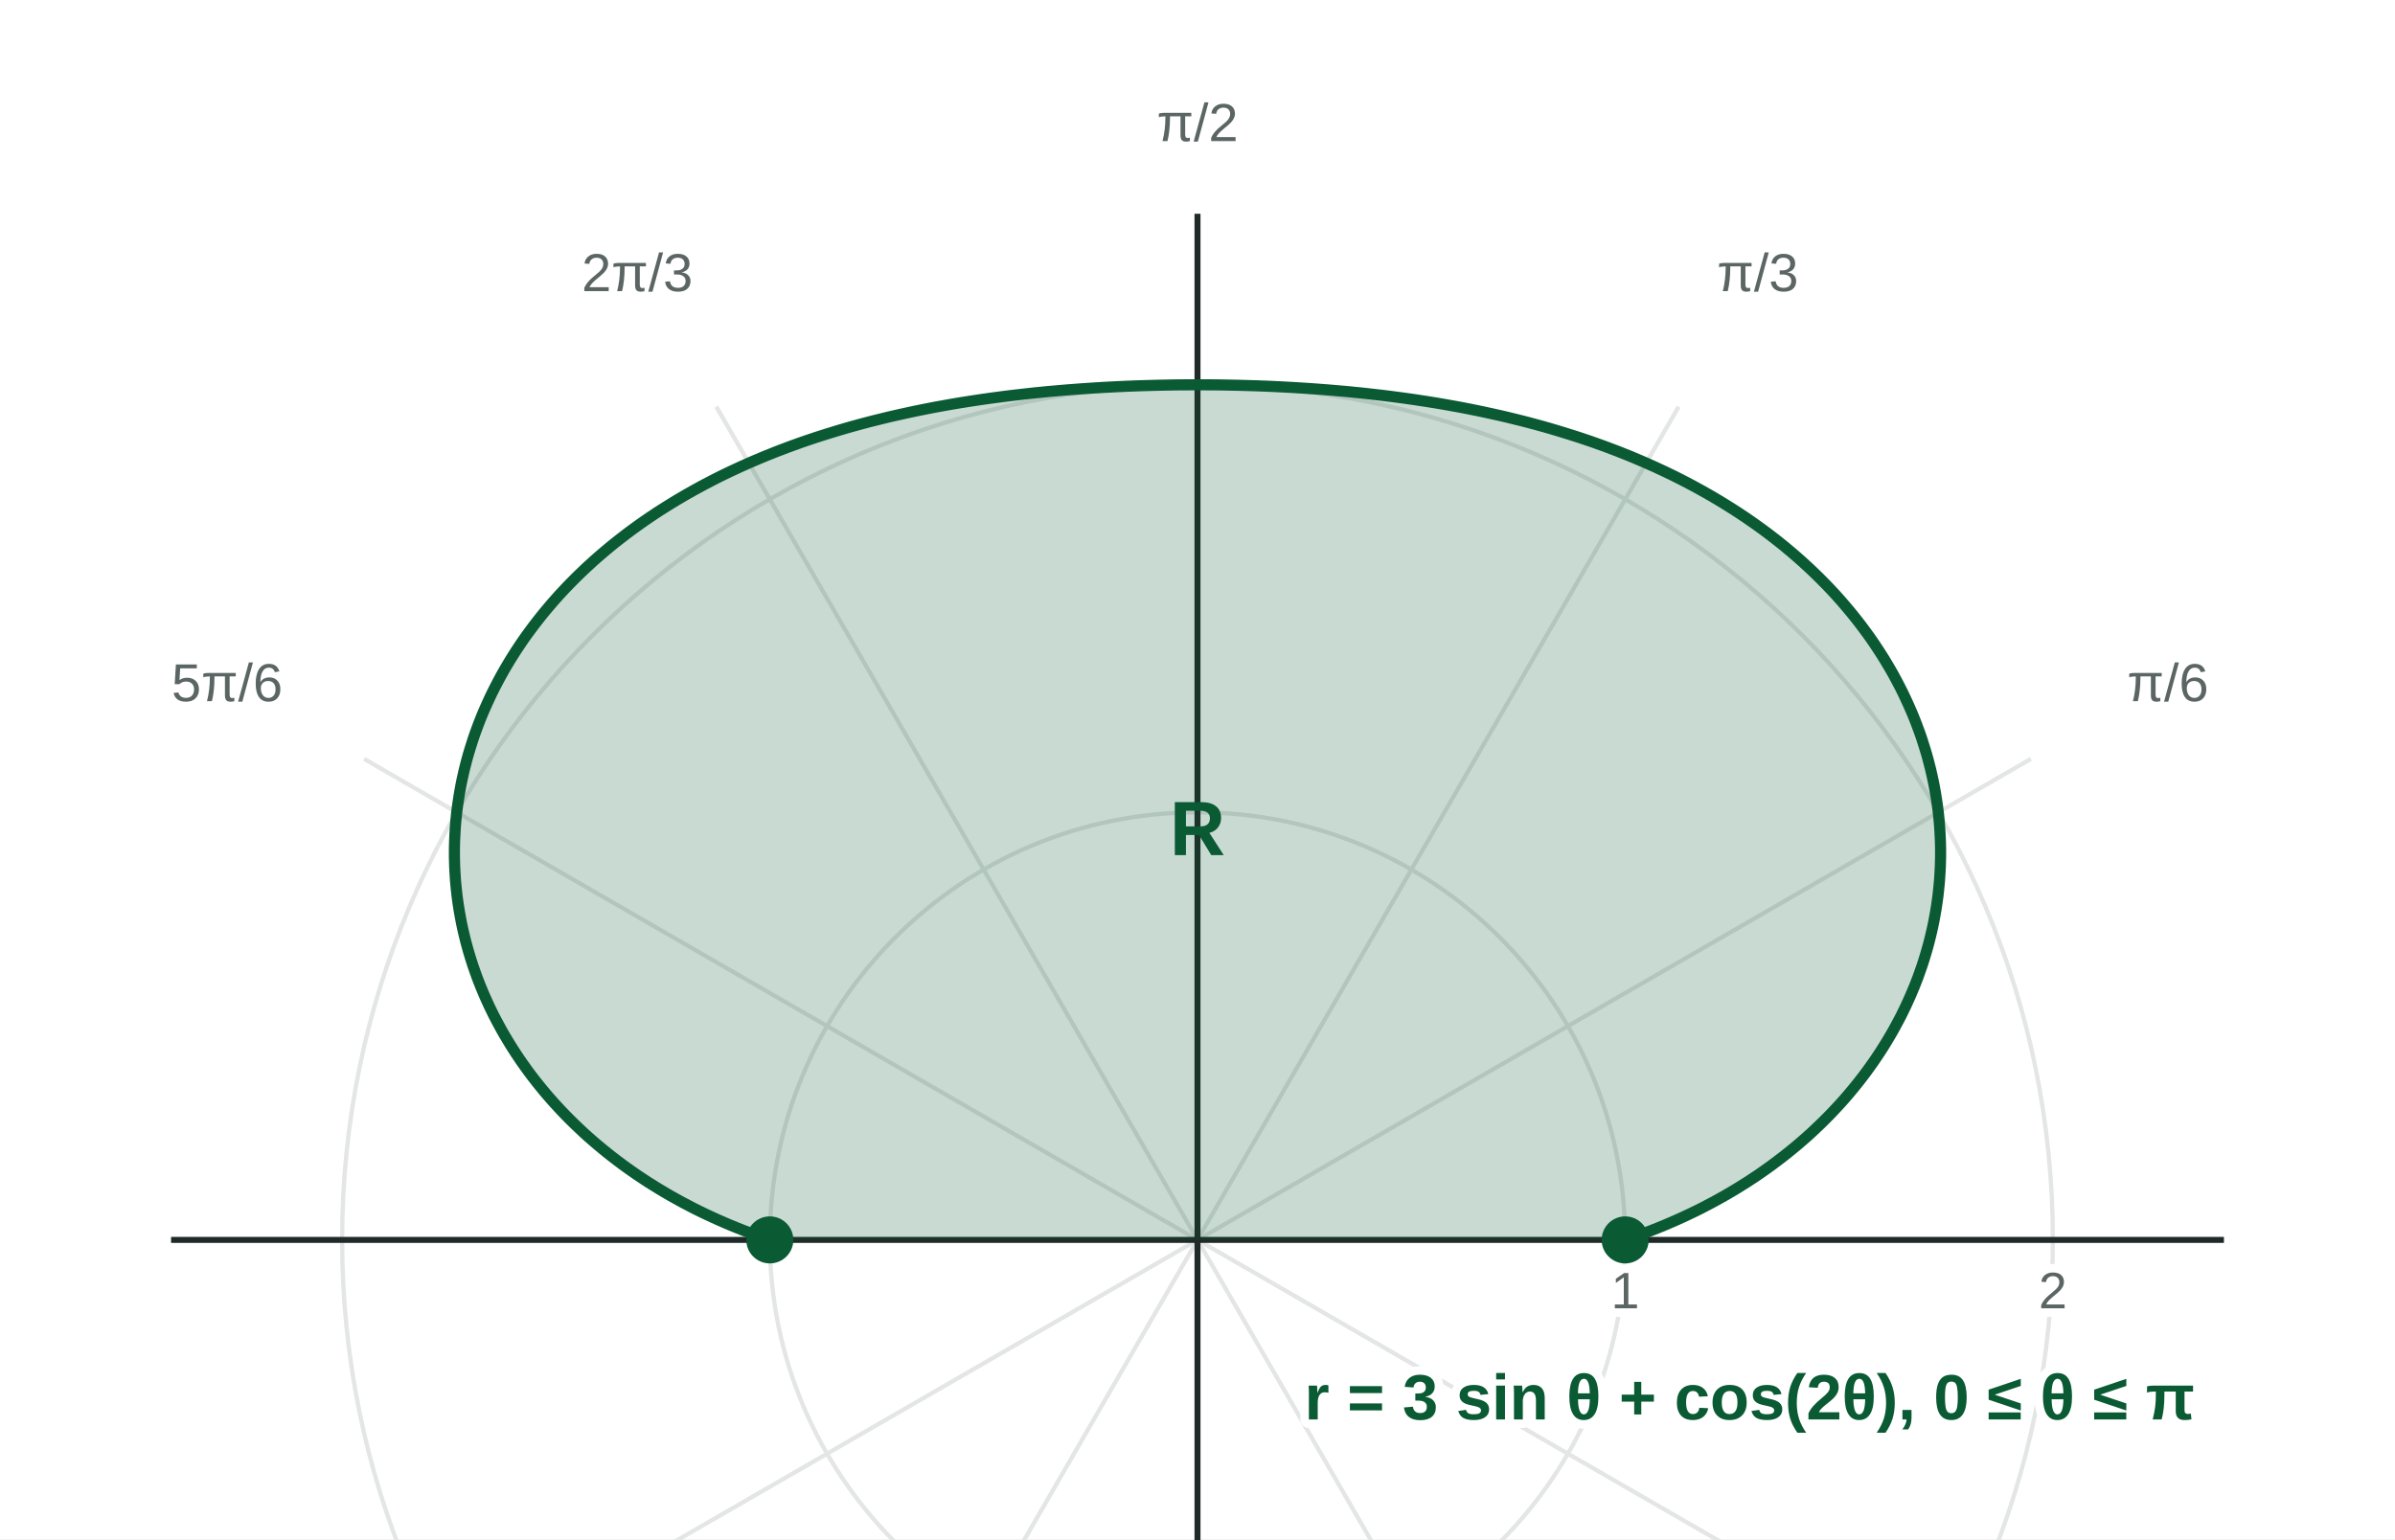
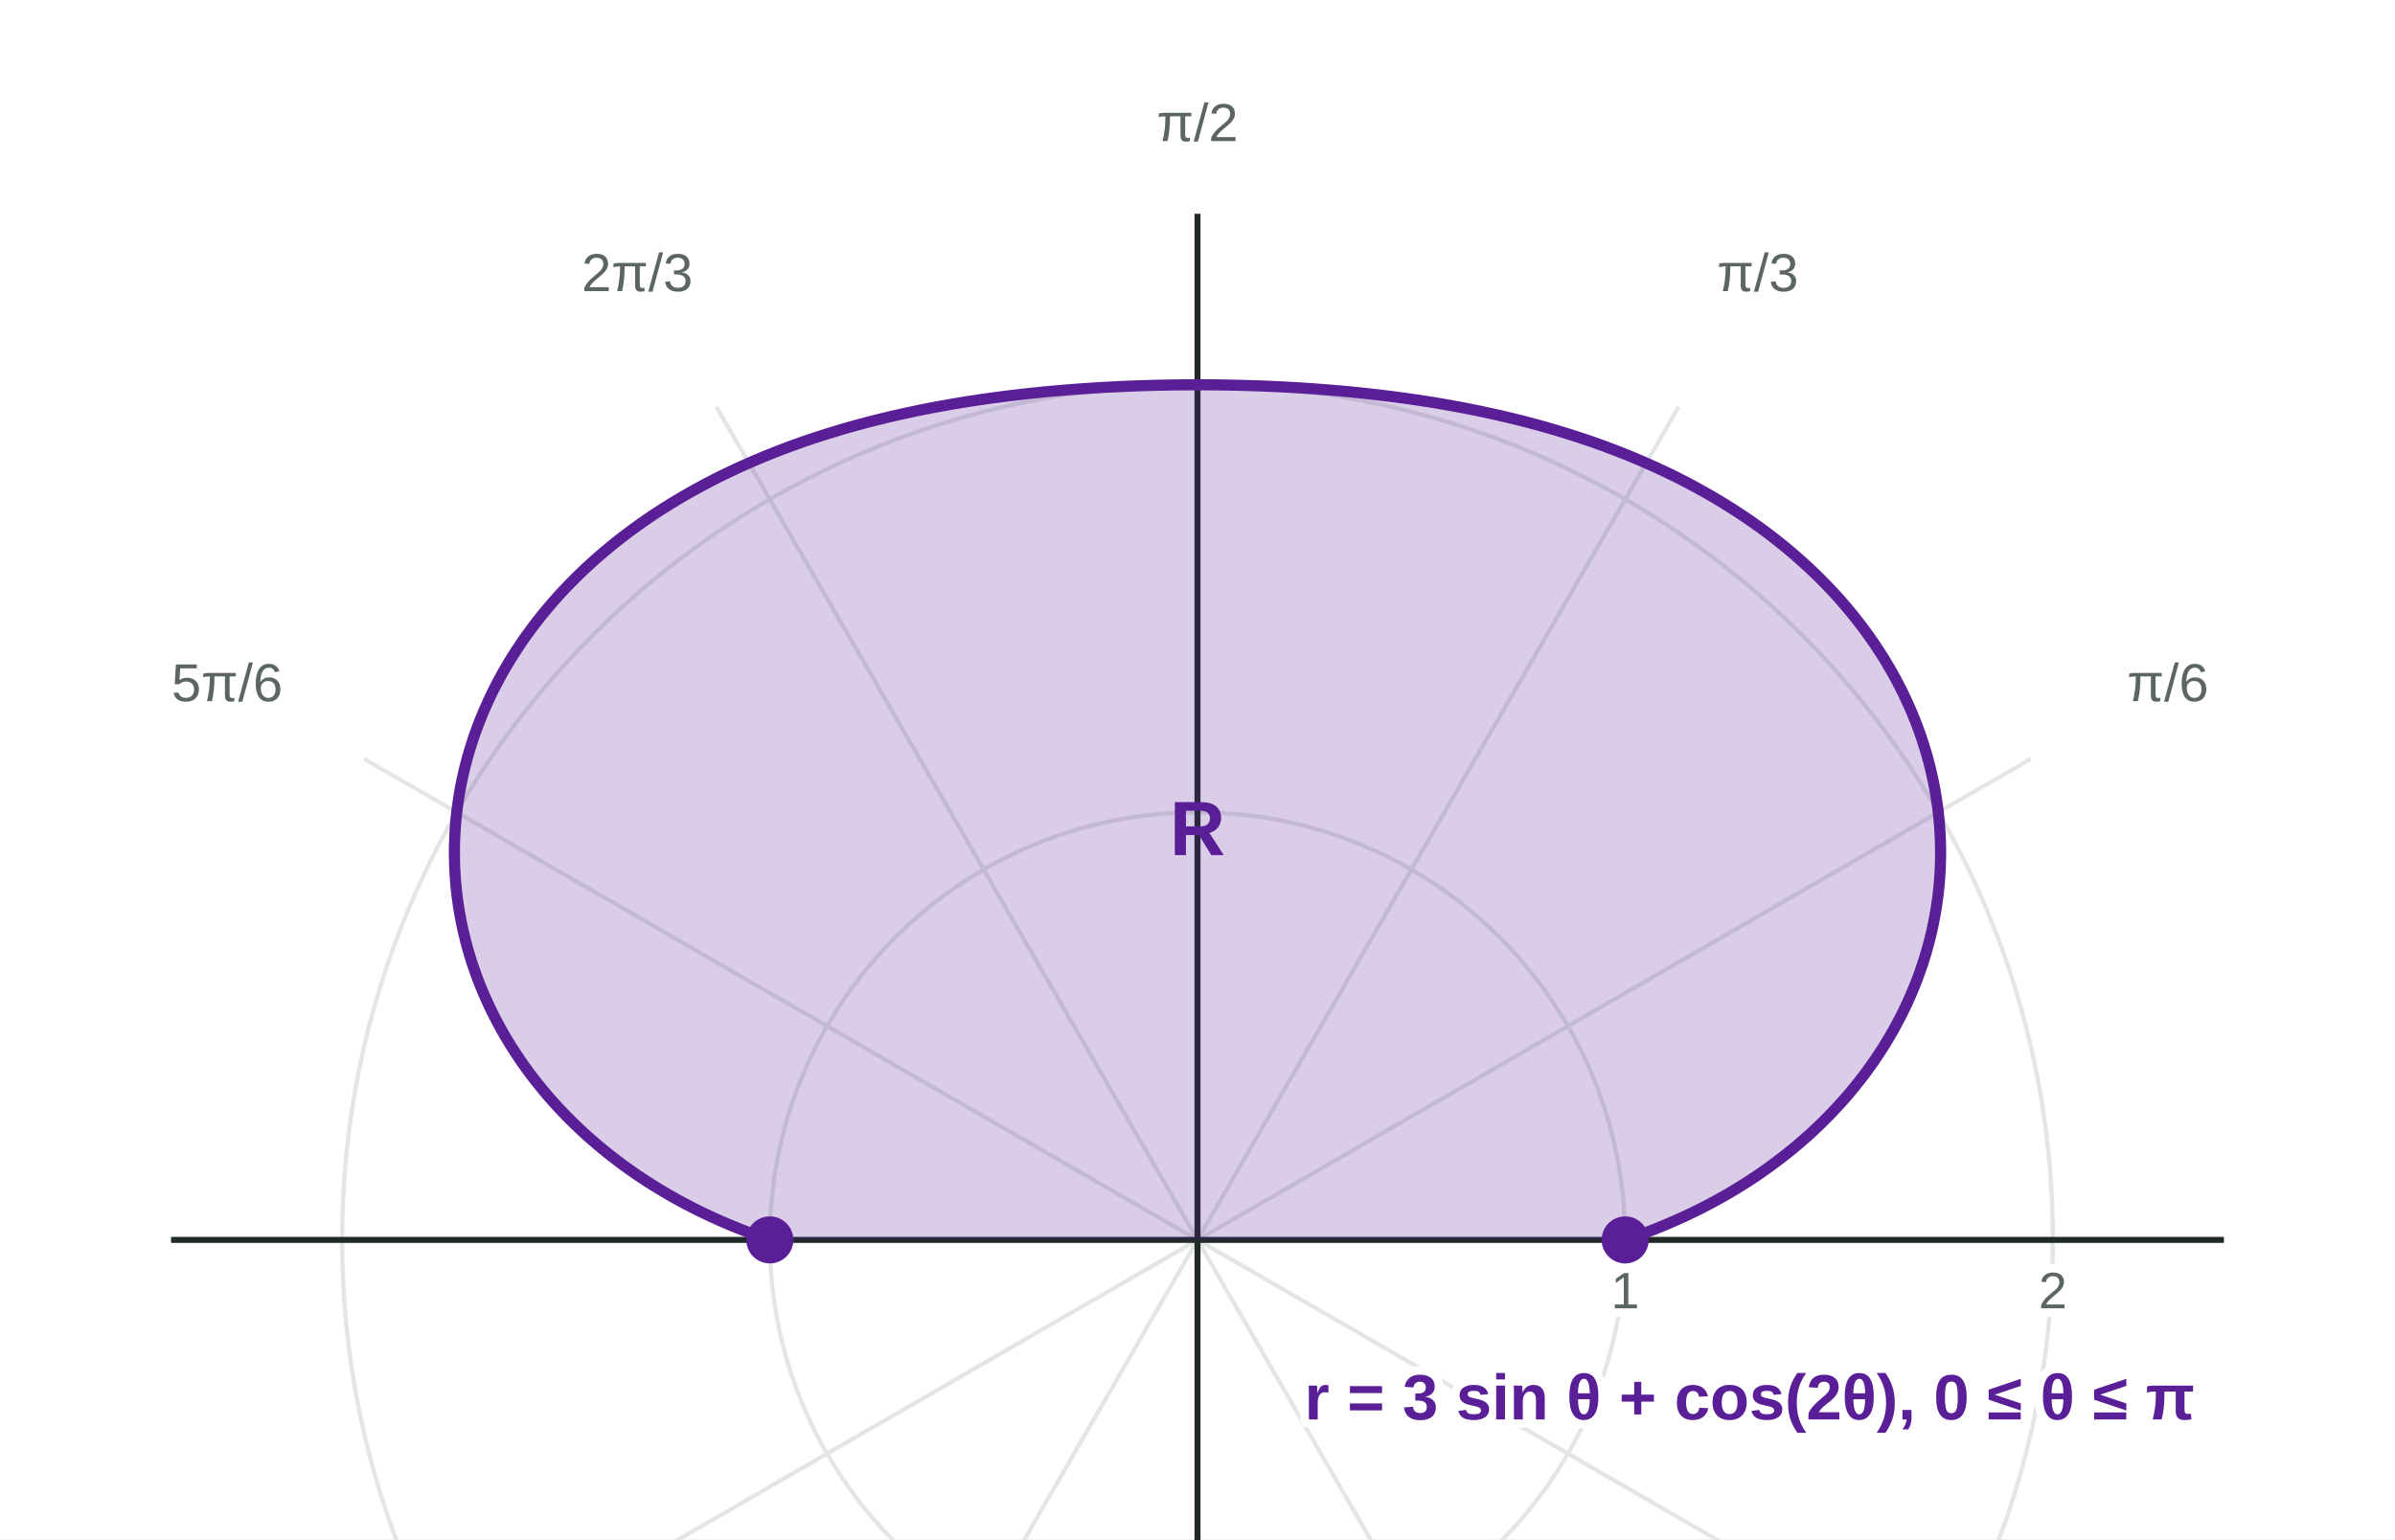
<svg xmlns="http://www.w3.org/2000/svg" viewBox="0 0 560 360" width="560" height="360" role="img" aria-labelledby="polar-area-frq-region-t polar-area-frq-region-d">
  <rect width="560" height="360" fill="#fff" />
  <g stroke="#E3E6E5" stroke-width="1">
    <circle cx="280" cy="290" r="100" fill="none" />
    <circle cx="280" cy="290" r="200" fill="none" />
    <line x1="280" y1="290" x2="505" y2="290" />
    <line x1="280" y1="290" x2="474.86" y2="177.5" />
    <line x1="280" y1="290" x2="392.5" y2="95.14" />
    <line x1="280" y1="290" x2="280" y2="65" />
    <line x1="280" y1="290" x2="167.5" y2="95.14" />
    <line x1="280" y1="290" x2="85.14" y2="177.5" />
    <line x1="280" y1="290" x2="55" y2="290" />
    <line x1="280" y1="290" x2="85.14" y2="402.5" />
    <line x1="280" y1="290" x2="167.5" y2="484.86" />
    <line x1="280" y1="290" x2="280" y2="515" />
    <line x1="280" y1="290" x2="392.5" y2="484.86" />
    <line x1="280" y1="290" x2="474.86" y2="402.5" />
  </g>
  <g stroke="#1F2A28" stroke-width="1.4">
    <line x1="40" y1="290" x2="520" y2="290" />
    <line x1="280" y1="530" x2="280" y2="50" />
  </g>
  <text x="380" y="306" font-family="Arial, Helvetica, sans-serif" font-size="12" fill="#5B6664" text-anchor="middle" font-weight="normal" paint-order="stroke" stroke="#fff" stroke-width="4" stroke-linejoin="round">
    <tspan>1</tspan>
  </text>
  <text x="480" y="306" font-family="Arial, Helvetica, sans-serif" font-size="12" fill="#5B6664" text-anchor="middle" font-weight="normal" paint-order="stroke" stroke="#fff" stroke-width="4" stroke-linejoin="round">
    <tspan>2</tspan>
  </text>
  <text x="506.9" y="164" font-family="Arial, Helvetica, sans-serif" font-size="12.5" fill="#5B6664" text-anchor="middle" font-weight="normal" paint-order="stroke" stroke="#fff" stroke-width="4" stroke-linejoin="round">
    <tspan>π/6</tspan>
  </text>
  <text x="411" y="68.1" font-family="Arial, Helvetica, sans-serif" font-size="12.5" fill="#5B6664" text-anchor="middle" font-weight="normal" paint-order="stroke" stroke="#fff" stroke-width="4" stroke-linejoin="round">
    <tspan>π/3</tspan>
  </text>
  <text x="280" y="33" font-family="Arial, Helvetica, sans-serif" font-size="12.5" fill="#5B6664" text-anchor="middle" font-weight="normal" paint-order="stroke" stroke="#fff" stroke-width="4" stroke-linejoin="round">
    <tspan>π/2</tspan>
  </text>
  <text x="149" y="68.1" font-family="Arial, Helvetica, sans-serif" font-size="12.5" fill="#5B6664" text-anchor="middle" font-weight="normal" paint-order="stroke" stroke="#fff" stroke-width="4" stroke-linejoin="round">
    <tspan>2π/3</tspan>
  </text>
  <text x="53.1" y="164" font-family="Arial, Helvetica, sans-serif" font-size="12.5" fill="#5B6664" text-anchor="middle" font-weight="normal" paint-order="stroke" stroke="#fff" stroke-width="4" stroke-linejoin="round">
    <tspan>5π/6</tspan>
  </text>
-   <polygon points="380,290 382.34,289.2 384.65,288.36 386.93,287.48 389.17,286.57 391.38,285.62 393.56,284.64 395.71,283.63 397.82,282.59 399.89,281.51 401.93,280.4 403.93,279.27 405.9,278.1 407.83,276.9 409.72,275.68 411.58,274.43 413.4,273.15 415.18,271.84 416.92,270.51 418.62,269.16 420.29,267.78 421.91,266.38 423.5,264.96 425.04,263.51 426.55,262.04 428.02,260.56 429.44,259.05 430.83,257.53 432.17,255.99 433.47,254.43 434.74,252.85 435.96,251.26 437.14,249.65 438.28,248.03 439.38,246.4 440.44,244.75 441.45,243.09 442.43,241.42 443.36,239.74 444.26,238.05 445.11,236.35 445.92,234.64 446.69,232.93 447.42,231.21 448.11,229.48 448.76,227.74 449.37,226 449.93,224.26 450.46,222.51 450.95,220.76 451.39,219.01 451.8,217.25 452.17,215.5 452.5,213.74 452.79,211.98 453.04,210.23 453.25,208.47 453.43,206.72 453.56,204.97 453.66,203.23 453.72,201.48 453.75,199.74 453.74,198.01 453.69,196.28 453.6,194.56 453.48,192.84 453.33,191.14 453.14,189.43 452.91,187.74 452.65,186.05 452.36,184.38 452.03,182.71 451.67,181.05 451.28,179.4 450.86,177.77 450.4,176.14 449.91,174.53 449.39,172.92 448.85,171.33 448.27,169.75 447.66,168.19 447.02,166.64 446.35,165.1 445.66,163.57 444.94,162.06 444.19,160.56 443.41,159.08 442.61,157.62 441.78,156.16 440.93,154.73 440.05,153.31 439.15,151.9 438.22,150.51 437.27,149.14 436.29,147.78 435.3,146.44 434.28,145.12 433.24,143.81 432.18,142.53 431.1,141.25 430,140 428.88,138.76 427.74,137.54 426.58,136.34 425.41,135.16 424.21,133.99 423,132.84 421.77,131.71 420.53,130.6 419.27,129.51 417.99,128.43 416.7,127.37 415.4,126.33 414.08,125.31 412.75,124.3 411.4,123.32 410.05,122.35 408.67,121.4 407.29,120.46 405.9,119.55 404.49,118.65 403.08,117.77 401.65,116.9 400.22,116.06 398.77,115.23 397.32,114.42 395.86,113.62 394.39,112.84 392.91,112.08 391.42,111.34 389.93,110.61 388.43,109.9 386.92,109.2 385.41,108.52 383.89,107.86 382.37,107.21 380.84,106.58 379.3,105.96 377.76,105.36 376.22,104.78 374.67,104.2 373.12,103.65 371.56,103.1 370,102.58 368.44,102.06 366.87,101.56 365.3,101.08 363.73,100.6 362.16,100.14 360.58,99.7 359.01,99.26 357.43,98.84 355.85,98.43 354.27,98.04 352.68,97.65 351.1,97.28 349.51,96.92 347.93,96.57 346.34,96.23 344.75,95.91 343.17,95.59 341.58,95.28 339.99,94.99 338.41,94.71 336.82,94.43 335.23,94.17 333.64,93.91 332.06,93.67 330.47,93.43 328.88,93.21 327.3,92.99 325.71,92.78 324.13,92.58 322.54,92.39 320.96,92.21 319.38,92.03 317.8,91.86 316.21,91.71 314.63,91.55 313.05,91.41 311.47,91.28 309.9,91.15 308.32,91.03 306.74,90.91 305.16,90.81 303.59,90.71 302.01,90.61 300.44,90.53 298.86,90.45 297.29,90.38 295.72,90.31 294.14,90.25 292.57,90.2 291,90.15 289.43,90.11 287.85,90.08 286.28,90.05 284.71,90.03 283.14,90.01 281.57,90 280,90 278.43,90 276.86,90.01 275.29,90.03 273.72,90.05 272.15,90.08 270.57,90.11 269,90.15 267.43,90.2 265.86,90.25 264.28,90.31 262.71,90.38 261.14,90.45 259.56,90.53 257.99,90.61 256.41,90.71 254.84,90.81 253.26,90.91 251.68,91.03 250.1,91.15 248.53,91.28 246.95,91.41 245.37,91.55 243.79,91.71 242.2,91.86 240.62,92.03 239.04,92.21 237.46,92.39 235.87,92.58 234.29,92.78 232.7,92.99 231.12,93.21 229.53,93.43 227.94,93.67 226.36,93.91 224.77,94.17 223.18,94.43 221.59,94.71 220.01,94.99 218.42,95.28 216.83,95.59 215.25,95.91 213.66,96.23 212.07,96.57 210.49,96.92 208.9,97.28 207.32,97.65 205.73,98.04 204.15,98.43 202.57,98.84 200.99,99.26 199.42,99.7 197.84,100.14 196.27,100.6 194.7,101.08 193.13,101.56 191.56,102.06 190,102.58 188.44,103.1 186.88,103.65 185.33,104.2 183.78,104.78 182.24,105.36 180.7,105.96 179.16,106.58 177.63,107.21 176.11,107.86 174.59,108.52 173.08,109.2 171.57,109.9 170.07,110.61 168.58,111.34 167.09,112.08 165.61,112.84 164.14,113.62 162.68,114.42 161.23,115.23 159.78,116.06 158.35,116.9 156.92,117.77 155.51,118.65 154.1,119.55 152.71,120.46 151.33,121.4 149.95,122.35 148.6,123.32 147.25,124.3 145.92,125.31 144.6,126.33 143.3,127.37 142.01,128.43 140.73,129.51 139.47,130.6 138.23,131.71 137,132.84 135.79,133.99 134.59,135.16 133.42,136.34 132.26,137.54 131.12,138.76 130,140 128.9,141.25 127.82,142.53 126.76,143.81 125.72,145.12 124.7,146.44 123.71,147.78 122.73,149.14 121.78,150.51 120.85,151.9 119.95,153.31 119.07,154.73 118.22,156.16 117.39,157.62 116.59,159.08 115.81,160.56 115.06,162.06 114.34,163.57 113.65,165.1 112.98,166.64 112.34,168.19 111.73,169.75 111.15,171.33 110.61,172.92 110.09,174.53 109.6,176.14 109.14,177.77 108.72,179.4 108.33,181.05 107.97,182.71 107.64,184.38 107.35,186.05 107.09,187.74 106.86,189.43 106.67,191.14 106.52,192.84 106.4,194.56 106.31,196.28 106.26,198.01 106.25,199.74 106.28,201.48 106.34,203.23 106.44,204.97 106.57,206.72 106.75,208.47 106.96,210.23 107.21,211.98 107.5,213.74 107.83,215.5 108.2,217.25 108.61,219.01 109.05,220.76 109.54,222.51 110.07,224.26 110.63,226 111.24,227.74 111.89,229.48 112.58,231.21 113.31,232.93 114.08,234.64 114.89,236.35 115.74,238.05 116.64,239.74 117.57,241.42 118.55,243.09 119.56,244.75 120.62,246.4 121.72,248.03 122.86,249.65 124.04,251.26 125.26,252.85 126.53,254.43 127.83,255.99 129.17,257.53 130.56,259.05 131.98,260.56 133.45,262.04 134.96,263.51 136.5,264.96 138.09,266.38 139.71,267.78 141.38,269.16 143.08,270.51 144.82,271.84 146.6,273.15 148.42,274.43 150.28,275.68 152.17,276.9 154.1,278.1 156.07,279.27 158.07,280.4 160.11,281.51 162.18,282.59 164.29,283.63 166.44,284.64 168.62,285.62 170.83,286.57 173.07,287.48 175.35,288.36 177.66,289.2 180,290 280,290 280,290 280,290 280,290 280,290 280,290 280,290 280,290 280,290 280,290 280,290 280,290 280,290 280,290 280,290 280,290 280,290 280,290 280,290 280,290 280,290 280,290 280,290 280,290 280,290 280,290 280,290 280,290 280,290 280,290 280,290 280,290 280,290 280,290 280,290 280,290 280,290 280,290 280,290 280,290 280,290 280,290 280,290 280,290 280,290 280,290 280,290 280,290 280,290 280,290 280,290 280,290 280,290 280,290 280,290 280,290 280,290 280,290 280,290 280,290 280,290 280,290 280,290 280,290 280,290 280,290 280,290 280,290 280,290 280,290 280,290 280,290 280,290 280,290 280,290 280,290 280,290 280,290 280,290 280,290 280,290 280,290 280,290 280,290 280,290 280,290 280,290 280,290 280,290 280,290 280,290 280,290 280,290 280,290 280,290 280,290 280,290 280,290 280,290 280,290 280,290 280,290 280,290 280,290 280,290 280,290 280,290 280,290 280,290 280,290 280,290 280,290 280,290 280,290 280,290 280,290 280,290 280,290 280,290 280,290 280,290 280,290 280,290 280,290 280,290 280,290 280,290 280,290 280,290 280,290 280,290 280,290 280,290 280,290 280,290 280,290 280,290 280,290 280,290 280,290 280,290 280,290 280,290 280,290 280,290 280,290 280,290 280,290 280,290 280,290 280,290 280,290 280,290 280,290 280,290 280,290 280,290 280,290 280,290 280,290 280,290 280,290 280,290 280,290 280,290 280,290 280,290 280,290 280,290 280,290 280,290 280,290 280,290 280,290 280,290 280,290 280,290 280,290 280,290 280,290 280,290 280,290 280,290 280,290 280,290 280,290 280,290 280,290 280,290 280,290 280,290 280,290 280,290 280,290 280,290 280,290 280,290 280,290 280,290 280,290 280,290 280,290 280,290 280,290 280,290 280,290 280,290 280,290 280,290 280,290 280,290 280,290 280,290 280,290 280,290 280,290 280,290 280,290 280,290 280,290 280,290 280,290 280,290 280,290 280,290 280,290 280,290 280,290 280,290 280,290 280,290 280,290 280,290 280,290 280,290 280,290 280,290 280,290 280,290 280,290 280,290 280,290 280,290 280,290 280,290 280,290 280,290 280,290 280,290 280,290 280,290 280,290 280,290 280,290 280,290 280,290 280,290 280,290 280,290 280,290 280,290 280,290 280,290 280,290 280,290 280,290 280,290 280,290 280,290 280,290 280,290 280,290 280,290 280,290 280,290 280,290 280,290 280,290 280,290 280,290 280,290 280,290 280,290 280,290 280,290 280,290 280,290 280,290 280,290 280,290 280,290 280,290 280,290 280,290 280,290 280,290 280,290 280,290 280,290 280,290 280,290 280,290 280,290 280,290 280,290 280,290 280,290 280,290 280,290 280,290 280,290 280,290 280,290 280,290 280,290 280,290 280,290 280,290 280,290 280,290 280,290 280,290 280,290 280,290 280,290 280,290 280,290 280,290 280,290 280,290 280,290 280,290 280,290 280,290 280,290 280,290 280,290 280,290 280,290 280,290 280,290 280,290 280,290 280,290 280,290 280,290 280,290 280,290 280,290 280,290 280,290 280,290 280,290 280,290 280,290 280,290 280,290 280,290 280,290 280,290 280,290 280,290 280,290 280,290 280,290 280,290 280,290 280,290 280,290 280,290 280,290 280,290 280,290 280,290 280,290 280,290 280,290 280,290 280,290 280,290 280,290 280,290 280,290 280,290 280,290 280,290 280,290 280,290 280,290 280,290 280,290 280,290 280,290 280,290 280,290 280,290 280,290 280,290 280,290 280,290 280,290" fill="#0A5A34" fill-opacity="0.22" stroke="none" stroke-width="1.2" />
-   <path d="M380 290L381.56 289.47L383.11 288.92L384.65 288.36L386.17 287.78L387.68 287.18L389.17 286.57L390.65 285.94L392.11 285.3L393.56 284.64L395 283.97L396.41 283.29L397.82 282.59L399.2 281.87L400.57 281.15L401.93 280.4L403.27 279.65L404.59 278.88L405.9 278.1L407.19 277.3L408.47 276.5L409.72 275.68L410.97 274.85L412.19 274L413.4 273.15L414.59 272.28L415.76 271.4L416.92 270.51L418.06 269.61L419.18 268.7L420.29 267.78L421.37 266.85L422.45 265.91L423.5 264.96L424.53 263.99L425.55 263.02L426.55 262.04L427.53 261.06L428.49 260.06L429.44 259.05L430.37 258.04L431.28 257.02L432.17 255.99L433.04 254.95L433.9 253.9L434.74 252.85L435.56 251.79L436.36 250.73L437.14 249.65L437.91 248.57L438.65 247.49L439.38 246.4L440.09 245.3L440.78 244.2L441.45 243.09L442.11 241.98L442.75 240.86L443.36 239.74L443.96 238.62L444.55 237.49L445.11 236.35L445.66 235.21L446.18 234.07L446.69 232.93L447.18 231.78L447.66 230.63L448.11 229.48L448.55 228.32L448.96 227.16L449.37 226L449.75 224.84L450.11 223.68L450.46 222.51L450.79 221.34L451.1 220.18L451.39 219.01L451.67 217.84L451.93 216.67L452.17 215.5L452.39 214.32L452.6 213.15L452.79 211.98L452.96 210.81L453.12 209.64L453.25 208.47L453.37 207.31L453.48 206.14L453.56 204.97L453.63 203.81L453.69 202.64L453.72 201.48L453.75 200.32L453.75 199.17L453.74 198.01L453.71 196.86L453.66 195.71L453.6 194.56L453.53 193.42L453.44 192.27L453.33 191.14L453.21 190L453.07 188.87L452.91 187.74L452.74 186.62L452.56 185.49L452.36 184.38L452.15 183.26L451.92 182.16L451.67 181.05L451.42 179.95L451.14 178.86L450.86 177.77L450.56 176.68L450.24 175.6L449.91 174.53L449.57 173.46L449.22 172.39L448.85 171.33L448.46 170.28L448.07 169.23L447.66 168.19L447.24 167.15L446.8 166.12L446.35 165.1L445.89 164.08L445.42 163.07L444.94 162.06L444.44 161.06L443.93 160.07L443.41 159.08L442.88 158.1L442.34 157.13L441.78 156.16L441.21 155.2L440.64 154.25L440.05 153.31L439.45 152.37L438.84 151.44L438.22 150.51L437.59 149.59L436.95 148.68L436.29 147.78L435.63 146.89L434.96 146L434.28 145.12L433.59 144.25L432.89 143.38L432.18 142.53L431.46 141.68L430.74 140.83L430 140L429.26 139.17L428.5 138.35L427.74 137.54L426.97 136.74L426.19 135.95L425.41 135.16L424.61 134.38L423.81 133.61L423 132.84L422.18 132.09L421.36 131.34L420.53 130.6L419.69 129.87L418.85 129.15L417.99 128.43L417.14 127.72L416.27 127.02L415.4 126.33L414.52 125.65L413.64 124.97L412.75 124.3L411.85 123.64L410.95 122.99L410.05 122.35L409.13 121.71L408.22 121.08L407.29 120.46L406.37 119.85L405.43 119.24L404.49 118.65L403.55 118.06L402.61 117.48L401.65 116.9L400.7 116.34L399.74 115.78L398.77 115.23L397.81 114.69L396.83 114.15L395.86 113.62L394.88 113.1L393.9 112.59L392.91 112.08L391.92 111.58L390.93 111.09L389.93 110.61L388.93 110.13L387.93 109.67L386.92 109.2L385.91 108.75L384.9 108.3L383.89 107.86L382.87 107.43L381.86 107L380.84 106.58L379.81 106.17L378.79 105.76L377.76 105.36L376.73 104.97L375.7 104.58L374.67 104.2L373.63 103.83L372.6 103.46L371.56 103.1L370.52 102.75L369.48 102.4L368.44 102.06L367.39 101.73L366.35 101.4L365.3 101.08L364.26 100.76L363.21 100.45L362.16 100.14L361.11 99.84L360.06 99.55L359.01 99.26L357.95 98.98L356.9 98.7L355.85 98.43L354.79 98.17L353.74 97.91L352.68 97.65L351.63 97.4L350.57 97.16L349.51 96.92L348.46 96.69L347.4 96.46L346.34 96.23L345.28 96.01L344.23 95.8L343.17 95.59L342.11 95.38L341.05 95.18L339.99 94.99L338.93 94.8L337.88 94.61L336.82 94.43L335.76 94.25L334.7 94.08L333.64 93.91L332.59 93.75L331.53 93.59L330.47 93.43L329.41 93.28L328.36 93.13L327.3 92.99L326.24 92.85L325.19 92.71L324.13 92.58L323.07 92.45L322.02 92.33L320.96 92.21L319.91 92.09L318.85 91.97L317.8 91.86L316.74 91.76L315.69 91.65L314.63 91.55L313.58 91.46L312.53 91.37L311.47 91.28L310.42 91.19L309.37 91.11L308.32 91.03L307.27 90.95L306.21 90.88L305.16 90.81L304.11 90.74L303.06 90.68L302.01 90.61L300.96 90.56L299.91 90.5L298.86 90.45L297.81 90.4L296.76 90.35L295.72 90.31L294.67 90.27L293.62 90.23L292.57 90.2L291.52 90.17L290.47 90.14L289.43 90.11L288.38 90.09L287.33 90.07L286.28 90.05L285.24 90.03L284.19 90.02L283.14 90.01L282.09 90.01L281.05 90L280 90L278.95 90L277.91 90.01L276.86 90.01L275.81 90.02L274.76 90.03L273.72 90.05L272.67 90.07L271.62 90.09L270.57 90.11L269.53 90.14L268.48 90.17L267.43 90.2L266.38 90.23L265.33 90.27L264.28 90.31L263.24 90.35L262.19 90.4L261.14 90.45L260.09 90.5L259.04 90.56L257.99 90.61L256.94 90.68L255.89 90.74L254.84 90.81L253.79 90.88L252.73 90.95L251.68 91.03L250.63 91.11L249.58 91.19L248.53 91.28L247.47 91.37L246.42 91.46L245.37 91.55L244.31 91.65L243.26 91.76L242.2 91.86L241.15 91.97L240.09 92.09L239.04 92.21L237.98 92.33L236.93 92.45L235.87 92.58L234.81 92.71L233.76 92.85L232.7 92.99L231.64 93.13L230.59 93.28L229.53 93.43L228.47 93.59L227.41 93.75L226.36 93.91L225.3 94.08L224.24 94.25L223.18 94.43L222.12 94.61L221.07 94.8L220.01 94.99L218.95 95.18L217.89 95.38L216.83 95.59L215.77 95.8L214.72 96.01L213.66 96.23L212.6 96.46L211.54 96.69L210.49 96.92L209.43 97.16L208.37 97.4L207.32 97.65L206.26 97.91L205.21 98.17L204.15 98.43L203.1 98.7L202.05 98.98L200.99 99.26L199.94 99.55L198.89 99.84L197.84 100.14L196.79 100.45L195.74 100.76L194.7 101.08L193.65 101.4L192.61 101.73L191.56 102.06L190.52 102.4L189.48 102.75L188.44 103.1L187.4 103.46L186.37 103.83L185.33 104.2L184.3 104.58L183.27 104.97L182.24 105.36L181.21 105.76L180.19 106.17L179.16 106.58L178.14 107L177.13 107.43L176.11 107.86L175.1 108.3L174.09 108.75L173.08 109.2L172.07 109.67L171.07 110.13L170.07 110.61L169.07 111.09L168.08 111.58L167.09 112.08L166.1 112.59L165.12 113.1L164.14 113.62L163.17 114.15L162.19 114.69L161.23 115.23L160.26 115.78L159.3 116.34L158.35 116.9L157.39 117.48L156.45 118.06L155.51 118.65L154.57 119.24L153.63 119.85L152.71 120.46L151.78 121.08L150.87 121.71L149.95 122.35L149.05 122.99L148.15 123.64L147.25 124.3L146.36 124.97L145.48 125.65L144.6 126.33L143.73 127.02L142.86 127.72L142.01 128.43L141.15 129.15L140.31 129.87L139.47 130.6L138.64 131.34L137.82 132.09L137 132.84L136.19 133.61L135.39 134.38L134.59 135.16L133.81 135.95L133.03 136.74L132.26 137.54L131.5 138.35L130.74 139.17L130 140L129.26 140.83L128.54 141.68L127.82 142.53L127.11 143.38L126.41 144.25L125.72 145.12L125.04 146L124.37 146.89L123.71 147.78L123.05 148.68L122.41 149.59L121.78 150.51L121.16 151.44L120.55 152.37L119.95 153.31L119.36 154.25L118.79 155.2L118.22 156.16L117.66 157.13L117.12 158.1L116.59 159.08L116.07 160.07L115.56 161.06L115.06 162.06L114.58 163.07L114.11 164.08L113.65 165.1L113.2 166.12L112.76 167.15L112.34 168.19L111.93 169.23L111.54 170.28L111.15 171.33L110.78 172.39L110.43 173.46L110.09 174.53L109.76 175.6L109.44 176.68L109.14 177.77L108.86 178.86L108.58 179.95L108.33 181.05L108.08 182.16L107.85 183.26L107.64 184.38L107.44 185.49L107.26 186.62L107.09 187.74L106.93 188.87L106.79 190L106.67 191.14L106.56 192.27L106.47 193.42L106.4 194.56L106.34 195.71L106.29 196.86L106.26 198.01L106.25 199.17L106.25 200.32L106.28 201.48L106.31 202.64L106.37 203.81L106.44 204.97L106.52 206.14L106.63 207.31L106.75 208.47L106.88 209.64L107.04 210.81L107.21 211.98L107.4 213.15L107.61 214.32L107.83 215.5L108.07 216.67L108.33 217.84L108.61 219.01L108.9 220.18L109.21 221.34L109.54 222.51L109.89 223.68L110.25 224.84L110.63 226L111.04 227.16L111.45 228.32L111.89 229.48L112.34 230.63L112.82 231.78L113.31 232.93L113.82 234.07L114.34 235.21L114.89 236.35L115.45 237.49L116.04 238.62L116.64 239.74L117.25 240.86L117.89 241.98L118.55 243.09L119.22 244.2L119.91 245.3L120.62 246.4L121.35 247.49L122.09 248.57L122.86 249.65L123.64 250.73L124.44 251.79L125.26 252.85L126.1 253.9L126.96 254.95L127.83 255.99L128.72 257.02L129.63 258.04L130.56 259.05L131.51 260.06L132.47 261.06L133.45 262.04L134.45 263.02L135.47 263.99L136.5 264.96L137.55 265.91L138.63 266.85L139.71 267.78L140.82 268.7L141.94 269.61L143.08 270.51L144.24 271.4L145.41 272.28L146.6 273.15L147.81 274L149.03 274.85L150.28 275.68L151.53 276.5L152.81 277.3L154.1 278.1L155.41 278.88L156.73 279.65L158.07 280.4L159.43 281.15L160.8 281.87L162.18 282.59L163.59 283.29L165 283.97L166.44 284.64L167.89 285.3L169.35 285.94L170.83 286.57L172.32 287.18L173.83 287.78L175.35 288.36L176.89 288.92L178.44 289.47L180 290" fill="none" fill-opacity="1" stroke="#0A5A34" stroke-width="2.6" stroke-linejoin="round" />
-   <circle cx="380" cy="290" r="4.5" fill="#0A5A34" stroke="#0A5A34" stroke-width="2" />
-   <circle cx="180" cy="290" r="4.5" fill="#0A5A34" stroke="#0A5A34" stroke-width="2" />
-   <text x="280" y="200" font-family="Arial, Helvetica, sans-serif" font-size="18" fill="#0A5A34" text-anchor="middle" font-weight="bold">
+   <polygon points="380,290 382.34,289.2 384.65,288.36 386.93,287.48 389.17,286.57 391.38,285.62 393.56,284.64 395.71,283.63 397.82,282.59 399.89,281.51 401.93,280.4 403.93,279.27 405.9,278.1 407.83,276.9 409.72,275.68 411.58,274.43 413.4,273.15 415.18,271.84 416.92,270.51 418.62,269.16 420.29,267.78 421.91,266.38 423.5,264.96 425.04,263.51 426.55,262.04 428.02,260.56 429.44,259.05 430.83,257.53 432.17,255.99 433.47,254.43 434.74,252.85 435.96,251.26 437.14,249.65 438.28,248.03 439.38,246.4 440.44,244.75 441.45,243.09 442.43,241.42 443.36,239.74 444.26,238.05 445.11,236.35 445.92,234.64 446.69,232.93 447.42,231.21 448.11,229.48 448.76,227.74 449.37,226 449.93,224.26 450.46,222.51 450.95,220.76 451.39,219.01 451.8,217.25 452.17,215.5 452.5,213.74 452.79,211.98 453.04,210.23 453.25,208.47 453.43,206.72 453.56,204.97 453.66,203.23 453.72,201.48 453.75,199.74 453.74,198.01 453.69,196.28 453.6,194.56 453.48,192.84 453.33,191.14 453.14,189.43 452.91,187.74 452.65,186.05 452.36,184.38 452.03,182.71 451.67,181.05 451.28,179.4 450.86,177.77 450.4,176.14 449.91,174.53 449.39,172.92 448.85,171.33 448.27,169.75 447.66,168.19 447.02,166.64 446.35,165.1 445.66,163.57 444.94,162.06 444.19,160.56 443.41,159.08 442.61,157.62 441.78,156.16 440.93,154.73 440.05,153.31 439.15,151.9 438.22,150.51 437.27,149.14 436.29,147.78 435.3,146.44 434.28,145.12 433.24,143.81 432.18,142.53 431.1,141.25 430,140 428.88,138.76 427.74,137.54 426.58,136.34 425.41,135.16 424.21,133.99 423,132.84 421.77,131.71 420.53,130.6 419.27,129.51 417.99,128.43 416.7,127.37 415.4,126.33 414.08,125.31 412.75,124.3 411.4,123.32 410.05,122.35 408.67,121.4 407.29,120.46 405.9,119.55 404.49,118.65 403.08,117.77 401.65,116.9 400.22,116.06 398.77,115.23 397.32,114.42 395.86,113.62 394.39,112.84 392.91,112.08 391.42,111.34 389.93,110.61 388.43,109.9 386.92,109.2 385.41,108.52 383.89,107.86 382.37,107.21 380.84,106.58 379.3,105.96 377.76,105.36 376.22,104.78 374.67,104.2 373.12,103.65 371.56,103.1 370,102.58 368.44,102.06 366.87,101.56 365.3,101.08 363.73,100.6 362.16,100.14 360.58,99.7 359.01,99.26 357.43,98.84 355.85,98.43 354.27,98.04 352.68,97.65 351.1,97.28 349.51,96.92 347.93,96.57 346.34,96.23 344.75,95.91 343.17,95.59 341.58,95.28 339.99,94.99 338.41,94.71 336.82,94.43 335.23,94.17 333.64,93.91 332.06,93.67 330.47,93.43 328.88,93.21 327.3,92.99 325.71,92.78 324.13,92.58 322.54,92.39 320.96,92.21 319.38,92.03 317.8,91.86 316.21,91.71 314.63,91.55 313.05,91.41 311.47,91.28 309.9,91.15 308.32,91.03 306.74,90.91 305.16,90.81 303.59,90.71 302.01,90.61 300.44,90.53 298.86,90.45 297.29,90.38 295.72,90.31 294.14,90.25 292.57,90.2 291,90.15 289.43,90.11 287.85,90.08 286.28,90.05 284.71,90.03 283.14,90.01 281.57,90 280,90 278.43,90 276.86,90.01 275.29,90.03 273.72,90.05 272.15,90.08 270.57,90.11 269,90.15 267.43,90.2 265.86,90.25 264.28,90.31 262.71,90.38 261.14,90.45 259.56,90.53 257.99,90.61 256.41,90.71 254.84,90.81 253.26,90.91 251.68,91.03 250.1,91.15 248.53,91.28 246.95,91.41 245.37,91.55 243.79,91.71 242.2,91.86 240.62,92.03 239.04,92.21 237.46,92.39 235.87,92.58 234.29,92.78 232.7,92.99 231.12,93.21 229.53,93.43 227.94,93.67 226.36,93.91 224.77,94.17 223.18,94.43 221.59,94.71 220.01,94.99 218.42,95.28 216.83,95.59 215.25,95.91 213.66,96.23 212.07,96.57 210.49,96.92 208.9,97.28 207.32,97.65 205.73,98.04 204.15,98.43 202.57,98.84 200.99,99.26 199.42,99.7 197.84,100.14 196.27,100.6 194.7,101.08 193.13,101.56 191.56,102.06 190,102.58 188.44,103.1 186.88,103.65 185.33,104.2 183.78,104.78 182.24,105.36 180.7,105.96 179.16,106.58 177.63,107.21 176.11,107.86 174.59,108.52 173.08,109.2 171.57,109.9 170.07,110.61 168.58,111.34 167.09,112.08 165.61,112.84 164.14,113.62 162.68,114.42 161.23,115.23 159.78,116.06 158.35,116.9 156.92,117.77 155.51,118.65 154.1,119.55 152.71,120.46 151.33,121.4 149.95,122.35 148.6,123.32 147.25,124.3 145.92,125.31 144.6,126.33 143.3,127.37 142.01,128.43 140.73,129.51 139.47,130.6 138.23,131.71 137,132.84 135.79,133.99 134.59,135.16 133.42,136.34 132.26,137.54 131.12,138.76 130,140 128.9,141.25 127.82,142.53 126.76,143.81 125.72,145.12 124.7,146.44 123.71,147.78 122.73,149.14 121.78,150.51 120.85,151.9 119.95,153.31 119.07,154.73 118.22,156.16 117.39,157.62 116.59,159.08 115.81,160.56 115.06,162.06 114.34,163.57 113.65,165.1 112.98,166.64 112.34,168.19 111.73,169.75 111.15,171.33 110.61,172.92 110.09,174.53 109.6,176.14 109.14,177.77 108.72,179.4 108.33,181.05 107.97,182.71 107.64,184.38 107.35,186.05 107.09,187.74 106.86,189.43 106.67,191.14 106.52,192.84 106.4,194.56 106.31,196.28 106.26,198.01 106.25,199.74 106.28,201.48 106.34,203.23 106.44,204.97 106.57,206.72 106.75,208.47 106.96,210.23 107.21,211.98 107.5,213.74 107.83,215.5 108.2,217.25 108.61,219.01 109.05,220.76 109.54,222.51 110.07,224.26 110.63,226 111.24,227.74 111.89,229.48 112.58,231.21 113.31,232.93 114.08,234.64 114.89,236.35 115.74,238.05 116.64,239.74 117.57,241.42 118.55,243.09 119.56,244.75 120.62,246.4 121.72,248.03 122.86,249.65 124.04,251.26 125.26,252.85 126.53,254.43 127.83,255.99 129.17,257.53 130.56,259.05 131.98,260.56 133.45,262.04 134.96,263.51 136.5,264.96 138.09,266.38 139.71,267.78 141.38,269.16 143.08,270.51 144.82,271.84 146.6,273.15 148.42,274.43 150.28,275.68 152.17,276.9 154.1,278.1 156.07,279.27 158.07,280.4 160.11,281.51 162.18,282.59 164.29,283.63 166.44,284.64 168.62,285.62 170.83,286.57 173.07,287.48 175.35,288.36 177.66,289.2 180,290 280,290 280,290 280,290 280,290 280,290 280,290 280,290 280,290 280,290 280,290 280,290 280,290 280,290 280,290 280,290 280,290 280,290 280,290 280,290 280,290 280,290 280,290 280,290 280,290 280,290 280,290 280,290 280,290 280,290 280,290 280,290 280,290 280,290 280,290 280,290 280,290 280,290 280,290 280,290 280,290 280,290 280,290 280,290 280,290 280,290 280,290 280,290 280,290 280,290 280,290 280,290 280,290 280,290 280,290 280,290 280,290 280,290 280,290 280,290 280,290 280,290 280,290 280,290 280,290 280,290 280,290 280,290 280,290 280,290 280,290 280,290 280,290 280,290 280,290 280,290 280,290 280,290 280,290 280,290 280,290 280,290 280,290 280,290 280,290 280,290 280,290 280,290 280,290 280,290 280,290 280,290 280,290 280,290 280,290 280,290 280,290 280,290 280,290 280,290 280,290 280,290 280,290 280,290 280,290 280,290 280,290 280,290 280,290 280,290 280,290 280,290 280,290 280,290 280,290 280,290 280,290 280,290 280,290 280,290 280,290 280,290 280,290 280,290 280,290 280,290 280,290 280,290 280,290 280,290 280,290 280,290 280,290 280,290 280,290 280,290 280,290 280,290 280,290 280,290 280,290 280,290 280,290 280,290 280,290 280,290 280,290 280,290 280,290 280,290 280,290 280,290 280,290 280,290 280,290 280,290 280,290 280,290 280,290 280,290 280,290 280,290 280,290 280,290 280,290 280,290 280,290 280,290 280,290 280,290 280,290 280,290 280,290 280,290 280,290 280,290 280,290 280,290 280,290 280,290 280,290 280,290 280,290 280,290 280,290 280,290 280,290 280,290 280,290 280,290 280,290 280,290 280,290 280,290 280,290 280,290 280,290 280,290 280,290 280,290 280,290 280,290 280,290 280,290 280,290 280,290 280,290 280,290 280,290 280,290 280,290 280,290 280,290 280,290 280,290 280,290 280,290 280,290 280,290 280,290 280,290 280,290 280,290 280,290 280,290 280,290 280,290 280,290 280,290 280,290 280,290 280,290 280,290 280,290 280,290 280,290 280,290 280,290 280,290 280,290 280,290 280,290 280,290 280,290 280,290 280,290 280,290 280,290 280,290 280,290 280,290 280,290 280,290 280,290 280,290 280,290 280,290 280,290 280,290 280,290 280,290 280,290 280,290 280,290 280,290 280,290 280,290 280,290 280,290 280,290 280,290 280,290 280,290 280,290 280,290 280,290 280,290 280,290 280,290 280,290 280,290 280,290 280,290 280,290 280,290 280,290 280,290 280,290 280,290 280,290 280,290 280,290 280,290 280,290 280,290 280,290 280,290 280,290 280,290 280,290 280,290 280,290 280,290 280,290 280,290 280,290 280,290 280,290 280,290 280,290 280,290 280,290 280,290 280,290 280,290 280,290 280,290 280,290 280,290 280,290 280,290 280,290 280,290 280,290 280,290 280,290 280,290 280,290 280,290 280,290 280,290 280,290 280,290 280,290 280,290 280,290 280,290 280,290 280,290 280,290 280,290 280,290 280,290 280,290 280,290 280,290 280,290 280,290 280,290 280,290 280,290 280,290 280,290 280,290 280,290 280,290 280,290 280,290 280,290 280,290 280,290 280,290 280,290 280,290 280,290 280,290 280,290 280,290 280,290 280,290 280,290 280,290 280,290 280,290 280,290 280,290 280,290 280,290 280,290 280,290 280,290 280,290 280,290 280,290 280,290 280,290 280,290 280,290 280,290 280,290 280,290 280,290 280,290 280,290 280,290 280,290 280,290 280,290 280,290 280,290 280,290 280,290" fill="#5A1E96" fill-opacity="0.22" stroke="none" stroke-width="1.2" />
+   <path d="M380 290L381.56 289.47L383.11 288.92L384.65 288.36L386.17 287.78L387.68 287.18L389.17 286.57L390.65 285.94L392.11 285.3L393.56 284.64L395 283.97L396.41 283.29L397.82 282.59L399.2 281.87L400.57 281.15L401.93 280.4L403.27 279.65L404.59 278.88L405.9 278.1L407.19 277.3L408.47 276.5L409.72 275.68L410.97 274.85L412.19 274L413.4 273.15L414.59 272.28L415.76 271.4L416.92 270.51L418.06 269.61L419.18 268.7L420.29 267.78L421.37 266.85L422.45 265.91L423.5 264.96L424.53 263.99L425.55 263.02L426.55 262.04L427.53 261.06L428.49 260.06L429.44 259.05L430.37 258.04L431.28 257.02L432.17 255.99L433.04 254.95L433.9 253.9L434.74 252.85L435.56 251.79L436.36 250.73L437.14 249.65L437.91 248.57L438.65 247.49L439.38 246.4L440.09 245.3L440.78 244.2L441.45 243.09L442.11 241.98L442.75 240.86L443.36 239.74L443.96 238.62L444.55 237.49L445.11 236.35L445.66 235.21L446.18 234.07L446.69 232.93L447.18 231.78L447.66 230.63L448.11 229.48L448.55 228.32L448.96 227.16L449.37 226L449.75 224.84L450.11 223.68L450.46 222.51L450.79 221.34L451.1 220.18L451.39 219.01L451.67 217.84L451.93 216.67L452.17 215.5L452.39 214.32L452.6 213.15L452.79 211.98L452.96 210.81L453.12 209.64L453.25 208.47L453.37 207.31L453.48 206.14L453.56 204.97L453.63 203.81L453.69 202.64L453.72 201.48L453.75 200.32L453.75 199.17L453.74 198.01L453.71 196.86L453.66 195.71L453.6 194.56L453.53 193.42L453.44 192.27L453.33 191.14L453.21 190L453.07 188.87L452.91 187.74L452.74 186.62L452.56 185.49L452.36 184.38L452.15 183.26L451.92 182.16L451.67 181.05L451.42 179.95L451.14 178.86L450.86 177.77L450.56 176.68L450.24 175.6L449.91 174.53L449.57 173.46L449.22 172.39L448.85 171.33L448.46 170.28L448.07 169.23L447.66 168.19L447.24 167.15L446.8 166.12L446.35 165.1L445.89 164.08L445.42 163.07L444.94 162.06L444.44 161.06L443.93 160.07L443.41 159.08L442.88 158.1L442.34 157.13L441.78 156.16L441.21 155.2L440.64 154.25L440.05 153.31L439.45 152.37L438.84 151.44L438.22 150.51L437.59 149.59L436.95 148.68L436.29 147.78L435.63 146.89L434.96 146L434.28 145.12L433.59 144.25L432.89 143.38L432.18 142.53L431.46 141.68L430.74 140.83L430 140L429.26 139.17L428.5 138.35L427.74 137.54L426.97 136.74L426.19 135.95L425.41 135.16L424.61 134.38L423.81 133.61L423 132.84L422.18 132.09L421.36 131.34L420.53 130.6L419.69 129.87L418.85 129.15L417.99 128.43L417.14 127.72L416.27 127.02L415.4 126.33L414.52 125.65L413.64 124.97L412.75 124.3L411.85 123.64L410.95 122.99L410.05 122.35L409.13 121.71L408.22 121.08L407.29 120.46L406.37 119.85L405.43 119.24L404.49 118.65L403.55 118.06L402.61 117.48L401.65 116.9L400.7 116.34L399.74 115.78L398.77 115.23L397.81 114.69L396.83 114.15L395.86 113.62L394.88 113.1L393.9 112.59L392.91 112.08L391.92 111.58L390.93 111.09L389.93 110.61L388.93 110.13L387.93 109.67L386.92 109.2L385.91 108.75L384.9 108.3L383.89 107.86L382.87 107.43L381.86 107L380.84 106.58L379.81 106.17L378.79 105.76L377.76 105.36L376.73 104.97L375.7 104.58L374.67 104.2L373.63 103.83L372.6 103.46L371.56 103.1L370.52 102.75L369.48 102.4L368.44 102.06L367.39 101.73L366.35 101.4L365.3 101.08L364.26 100.76L363.21 100.45L362.16 100.14L361.11 99.84L360.06 99.55L359.01 99.26L357.95 98.98L356.9 98.7L355.85 98.43L354.79 98.17L353.74 97.91L352.68 97.65L351.63 97.4L350.57 97.16L349.51 96.92L348.46 96.69L347.4 96.46L346.34 96.23L345.28 96.01L344.23 95.8L343.17 95.59L342.11 95.38L341.05 95.18L339.99 94.99L338.93 94.8L337.88 94.61L336.82 94.43L335.76 94.25L334.7 94.08L333.64 93.91L332.59 93.75L331.53 93.59L330.47 93.43L329.41 93.28L328.36 93.13L327.3 92.99L326.24 92.85L325.19 92.71L324.13 92.58L323.07 92.45L322.02 92.33L320.96 92.21L319.91 92.09L318.85 91.97L317.8 91.86L316.74 91.76L315.69 91.65L314.63 91.55L313.58 91.46L312.53 91.37L311.47 91.28L310.42 91.19L309.37 91.11L308.32 91.03L307.27 90.95L306.21 90.88L305.16 90.81L304.11 90.74L303.06 90.68L302.01 90.61L300.96 90.56L299.91 90.5L298.86 90.45L297.81 90.4L296.76 90.35L295.72 90.31L294.67 90.27L293.62 90.23L292.57 90.2L291.52 90.17L290.47 90.14L289.43 90.11L288.38 90.09L287.33 90.07L286.28 90.05L285.24 90.03L284.19 90.02L283.14 90.01L282.09 90.01L281.05 90L280 90L278.95 90L277.91 90.01L276.86 90.01L275.81 90.02L274.76 90.03L273.72 90.05L272.67 90.07L271.62 90.09L270.57 90.11L269.53 90.14L268.48 90.17L267.43 90.2L266.38 90.23L265.33 90.27L264.28 90.31L263.24 90.35L262.19 90.4L261.14 90.45L260.09 90.5L259.04 90.56L257.99 90.61L256.94 90.68L255.89 90.74L254.84 90.81L253.79 90.88L252.73 90.95L251.68 91.03L250.63 91.11L249.58 91.19L248.53 91.28L247.47 91.37L246.42 91.46L245.37 91.55L244.31 91.65L243.26 91.76L242.2 91.86L241.15 91.97L240.09 92.09L239.04 92.21L237.98 92.33L236.93 92.45L235.87 92.58L234.81 92.71L233.76 92.85L232.7 92.99L231.64 93.13L230.59 93.28L229.53 93.43L228.47 93.59L227.41 93.75L226.36 93.91L225.3 94.08L224.24 94.25L223.18 94.43L222.12 94.61L221.07 94.8L220.01 94.99L218.95 95.18L217.89 95.38L216.83 95.59L215.77 95.8L214.72 96.01L213.66 96.23L212.6 96.46L211.54 96.69L210.49 96.92L209.43 97.16L208.37 97.4L207.32 97.65L206.26 97.91L205.21 98.17L204.15 98.43L203.1 98.7L202.05 98.98L200.99 99.26L199.94 99.55L198.89 99.84L197.84 100.14L196.79 100.45L195.74 100.76L194.7 101.08L193.65 101.4L192.61 101.73L191.56 102.06L190.52 102.4L189.48 102.75L188.44 103.1L187.4 103.46L186.37 103.83L185.33 104.2L184.3 104.58L183.27 104.97L182.24 105.36L181.21 105.76L180.19 106.17L179.16 106.58L178.14 107L177.13 107.43L176.11 107.86L175.1 108.3L174.09 108.75L173.08 109.2L172.07 109.67L171.07 110.13L170.07 110.61L169.07 111.09L168.08 111.58L167.09 112.08L166.1 112.59L165.12 113.1L164.14 113.62L163.17 114.15L162.19 114.69L161.23 115.23L160.26 115.78L159.3 116.34L158.35 116.9L157.39 117.48L156.45 118.06L155.51 118.65L154.57 119.24L153.63 119.85L152.71 120.46L151.78 121.08L150.87 121.71L149.95 122.35L149.05 122.99L148.15 123.64L147.25 124.3L146.36 124.97L145.48 125.65L144.6 126.33L143.73 127.02L142.86 127.72L142.01 128.43L141.15 129.15L140.31 129.87L139.47 130.6L138.64 131.34L137.82 132.09L137 132.84L136.19 133.61L135.39 134.38L134.59 135.16L133.81 135.95L133.03 136.74L132.26 137.54L131.5 138.35L130.74 139.17L130 140L129.26 140.83L128.54 141.68L127.82 142.53L127.11 143.38L126.41 144.25L125.72 145.12L125.04 146L124.37 146.89L123.71 147.78L123.05 148.68L122.41 149.59L121.78 150.51L121.16 151.44L120.55 152.37L119.95 153.31L119.36 154.25L118.79 155.2L118.22 156.16L117.66 157.13L117.12 158.1L116.59 159.08L116.07 160.07L115.56 161.06L115.06 162.06L114.58 163.07L114.11 164.08L113.65 165.1L113.2 166.12L112.76 167.15L112.34 168.19L111.93 169.23L111.54 170.28L111.15 171.33L110.78 172.39L110.43 173.46L110.09 174.53L109.76 175.6L109.44 176.68L109.14 177.77L108.86 178.86L108.58 179.95L108.33 181.05L108.08 182.16L107.85 183.26L107.64 184.38L107.44 185.49L107.26 186.62L107.09 187.74L106.93 188.87L106.79 190L106.67 191.14L106.56 192.27L106.47 193.42L106.4 194.56L106.34 195.71L106.29 196.86L106.26 198.01L106.25 199.17L106.25 200.32L106.28 201.48L106.31 202.64L106.37 203.81L106.44 204.97L106.52 206.14L106.63 207.31L106.75 208.47L106.88 209.64L107.04 210.81L107.21 211.98L107.4 213.15L107.61 214.32L107.83 215.5L108.07 216.67L108.33 217.84L108.61 219.01L108.9 220.18L109.21 221.34L109.54 222.51L109.89 223.68L110.25 224.84L110.63 226L111.04 227.16L111.45 228.32L111.89 229.48L112.34 230.63L112.82 231.78L113.31 232.93L113.82 234.07L114.34 235.21L114.89 236.35L115.45 237.49L116.04 238.62L116.64 239.74L117.25 240.86L117.89 241.98L118.55 243.09L119.22 244.2L119.91 245.3L120.62 246.4L121.35 247.49L122.09 248.57L122.86 249.65L123.64 250.73L124.44 251.79L125.26 252.85L126.1 253.9L126.96 254.95L127.83 255.99L128.72 257.02L129.63 258.04L130.56 259.05L131.51 260.06L132.47 261.06L133.45 262.04L134.45 263.02L135.47 263.99L136.5 264.96L137.55 265.91L138.63 266.85L139.71 267.78L140.82 268.7L141.94 269.61L143.08 270.51L144.24 271.4L145.41 272.28L146.6 273.15L147.81 274L149.03 274.85L150.28 275.68L151.53 276.5L152.81 277.3L154.1 278.1L155.41 278.88L156.73 279.65L158.07 280.4L159.43 281.15L160.8 281.87L162.18 282.59L163.59 283.29L165 283.97L166.44 284.64L167.89 285.3L169.35 285.94L170.83 286.57L172.32 287.18L173.83 287.78L175.35 288.36L176.89 288.92L178.44 289.47L180 290" fill="none" fill-opacity="1" stroke="#5A1E96" stroke-width="2.6" stroke-linejoin="round" />
+   <circle cx="380" cy="290" r="4.5" fill="#5A1E96" stroke="#5A1E96" stroke-width="2" />
+   <circle cx="180" cy="290" r="4.5" fill="#5A1E96" stroke="#5A1E96" stroke-width="2" />
+   <text x="280" y="200" font-family="Arial, Helvetica, sans-serif" font-size="18" fill="#5A1E96" text-anchor="middle" font-weight="bold">
    <tspan>R</tspan>
  </text>
-   <text x="305" y="332" font-family="Arial, Helvetica, sans-serif" font-size="15" fill="#0A5A34" text-anchor="start" font-weight="bold" paint-order="stroke" stroke="#fff" stroke-width="4" stroke-linejoin="round">
+   <text x="305" y="332" font-family="Arial, Helvetica, sans-serif" font-size="15" fill="#5A1E96" text-anchor="start" font-weight="bold" paint-order="stroke" stroke="#fff" stroke-width="4" stroke-linejoin="round">
    <tspan>r = 3 sin θ + cos(2θ), 0 ≤ θ ≤ π</tspan>
  </text>
</svg>
